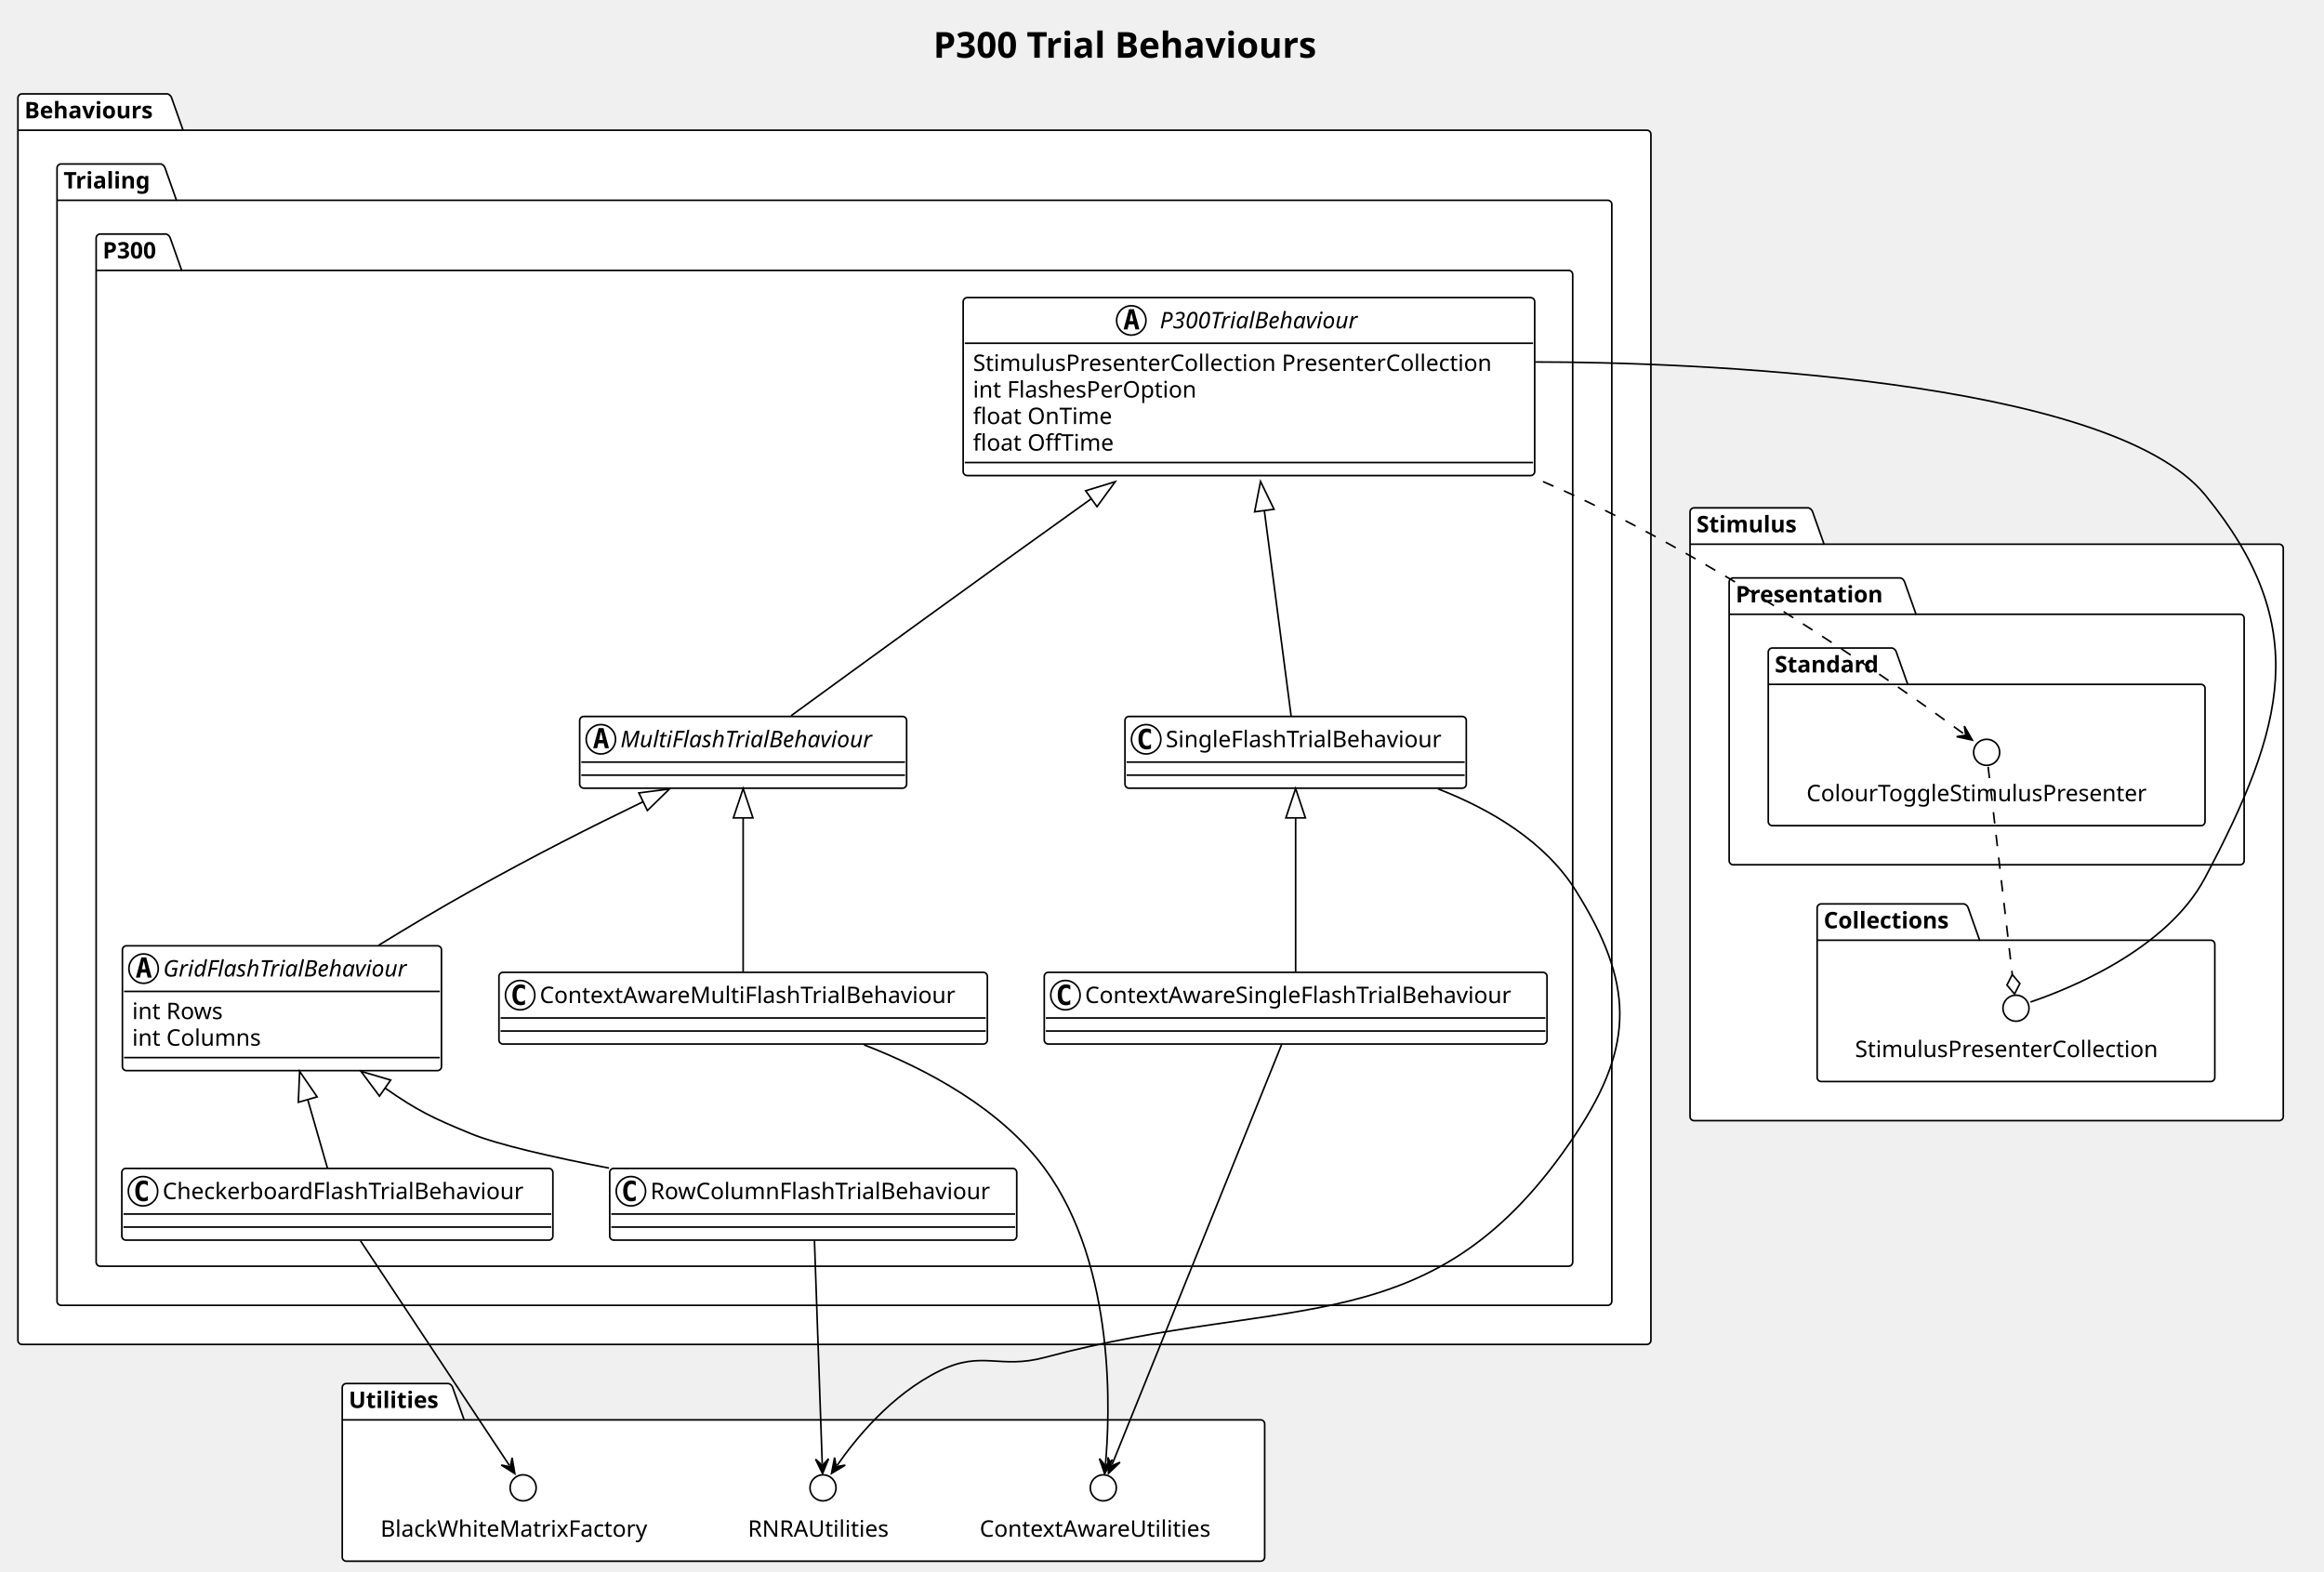
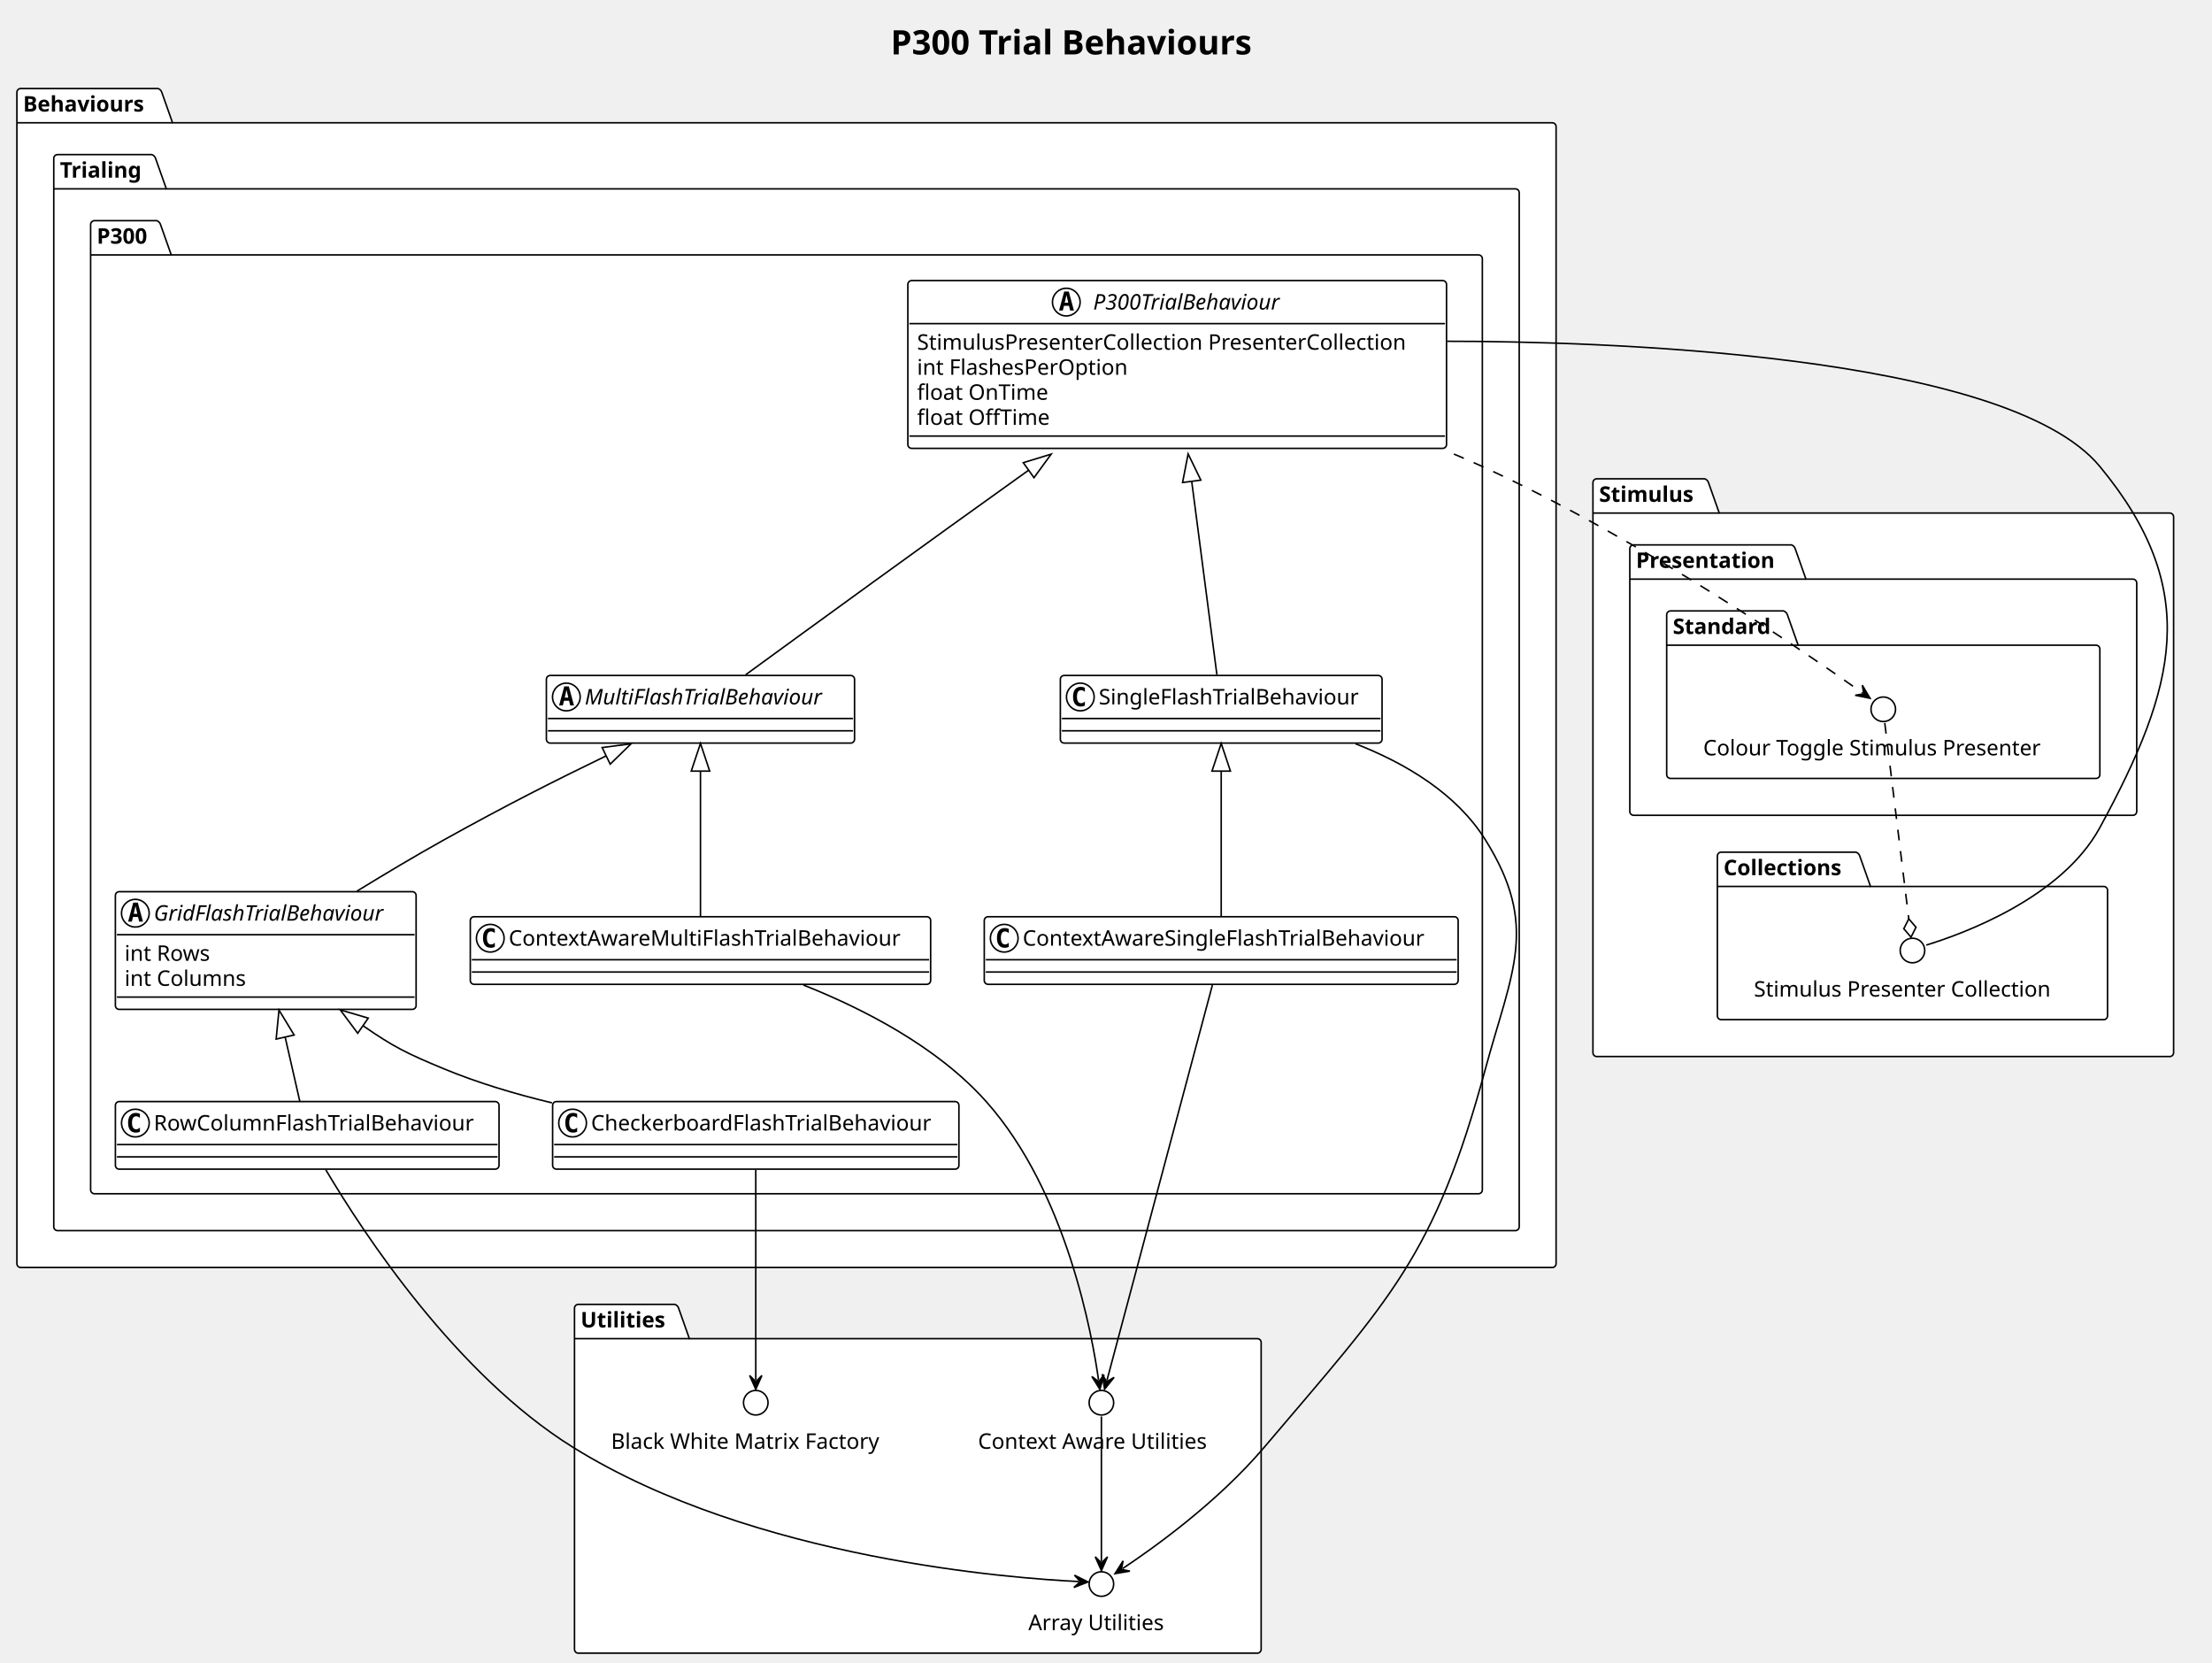
- <svg xmlns="http://www.w3.org/2000/svg" contentStyleType="text/css" data-diagram-type="CLASS" height="964px" preserveAspectRatio="none" style="width:1426px;height:964px;background:#FFFFFF;" version="1.1" viewBox="0 0 1426 964" width="1426px" zoomAndPan="magnify">
+ <svg xmlns="http://www.w3.org/2000/svg" contentStyleType="text/css" data-diagram-type="CLASS" height="1082px" preserveAspectRatio="none" style="width:1440px;height:1082px;background:#FFFFFF;" version="1.1" viewBox="0 0 1440 1082" width="1440px" zoomAndPan="magnify">
  <defs />
  <g>
    <g class="title" data-source-line="2">
-       <text fill="#000000" font-family="Verdana" font-size="22" font-weight="bold" lengthAdjust="spacing" textLength="271.949" x="572.665" y="35.421">P300 Trial Behaviours</text>
+       <text fill="#000000" font-family="Verdana" font-size="22" font-weight="bold" lengthAdjust="spacing" textLength="271.949" x="579.795" y="35.421">P300 Trial Behaviours</text>
    </g>
    <g class="cluster" data-qualified-name="Stimulus" data-source-line="4" id="ent0002">
-       <path d="M1039.5,311.609 L1109.727,311.609 A3.75,3.75 0 0 1 1112.227,314.109 L1119.227,333.906 L1398.5,333.906 A2.5,2.5 0 0 1 1401,336.406 L1401,685.109 A2.5,2.5 0 0 1 1398.5,687.609 L1039.5,687.609 A2.5,2.5 0 0 1 1037,685.109 L1037,314.109 A2.5,2.5 0 0 1 1039.5,311.609" fill="#FFFFFF" style="stroke:#000000;stroke-width:1;" />
+       <path d="M1039.5,311.609 L1109.727,311.609 A3.75,3.75 0 0 1 1112.227,314.109 L1119.227,333.906 L1412.5,333.906 A2.5,2.5 0 0 1 1415,336.406 L1415,685.109 A2.5,2.5 0 0 1 1412.5,687.609 L1039.5,687.609 A2.5,2.5 0 0 1 1037,685.109 L1037,314.109 A2.5,2.5 0 0 1 1039.5,311.609" fill="#FFFFFF" style="stroke:#000000;stroke-width:1;" />
      <line style="stroke:#000000;stroke-width:1;" x1="1037" x2="1119.227" y1="333.906" y2="333.906" />
      <text fill="#000000" font-family="Verdana" font-size="14" font-weight="bold" lengthAdjust="spacing" textLength="69.228" x="1041" y="326.604">Stimulus</text>
    </g>
-     <g class="cluster" data-qualified-name="Stimulus.Presentation" data-source-line="23" id="ent0015">
-       <path d="M1063.5,354.609 L1166.171,354.609 A3.75,3.75 0 0 1 1168.671,357.109 L1175.671,376.906 L1374.5,376.906 A2.5,2.5 0 0 1 1377,379.406 L1377,528.109 A2.5,2.5 0 0 1 1374.5,530.609 L1063.5,530.609 A2.5,2.5 0 0 1 1061,528.109 L1061,357.109 A2.5,2.5 0 0 1 1063.5,354.609" fill="#FFFFFF" style="stroke:#000000;stroke-width:1;" />
+     <g class="cluster" data-qualified-name="Stimulus.Presentation" data-source-line="25" id="ent0016">
+       <path d="M1063.5,354.609 L1166.171,354.609 A3.75,3.75 0 0 1 1168.671,357.109 L1175.671,376.906 L1388.5,376.906 A2.5,2.5 0 0 1 1391,379.406 L1391,528.109 A2.5,2.5 0 0 1 1388.5,530.609 L1063.5,530.609 A2.5,2.5 0 0 1 1061,528.109 L1061,357.109 A2.5,2.5 0 0 1 1063.5,354.609" fill="#FFFFFF" style="stroke:#000000;stroke-width:1;" />
      <line style="stroke:#000000;stroke-width:1;" x1="1061" x2="1175.671" y1="376.906" y2="376.906" />
      <text fill="#000000" font-family="Verdana" font-size="14" font-weight="bold" lengthAdjust="spacing" textLength="101.671" x="1065" y="369.604">Presentation</text>
    </g>
    <g class="cluster" data-qualified-name="Stimulus.Presentation.Standard" data-source-line="5" id="ent0003">
-       <path d="M1087.5,397.609 L1161.084,397.609 A3.75,3.75 0 0 1 1163.584,400.109 L1170.584,419.906 L1350.5,419.906 A2.5,2.5 0 0 1 1353,422.406 L1353,504.109 A2.5,2.5 0 0 1 1350.5,506.609 L1087.5,506.609 A2.5,2.5 0 0 1 1085,504.109 L1085,400.109 A2.5,2.5 0 0 1 1087.5,397.609" fill="#FFFFFF" style="stroke:#000000;stroke-width:1;" />
+       <path d="M1087.5,397.609 L1161.084,397.609 A3.75,3.75 0 0 1 1163.584,400.109 L1170.584,419.906 L1364.5,419.906 A2.5,2.5 0 0 1 1367,422.406 L1367,504.109 A2.5,2.5 0 0 1 1364.5,506.609 L1087.5,506.609 A2.5,2.5 0 0 1 1085,504.109 L1085,400.109 A2.5,2.5 0 0 1 1087.5,397.609" fill="#FFFFFF" style="stroke:#000000;stroke-width:1;" />
      <line style="stroke:#000000;stroke-width:1;" x1="1085" x2="1170.584" y1="419.906" y2="419.906" />
      <text fill="#000000" font-family="Verdana" font-size="14" font-weight="bold" lengthAdjust="spacing" textLength="72.584" x="1089" y="412.604">Standard</text>
    </g>
    <g class="cluster" data-qualified-name="Stimulus.Collections" data-source-line="9" id="ent0005">
-       <path d="M1117.5,554.609 L1205.193,554.609 A3.75,3.75 0 0 1 1207.693,557.109 L1214.693,576.906 L1356.5,576.906 A2.5,2.5 0 0 1 1359,579.406 L1359,661.109 A2.5,2.5 0 0 1 1356.5,663.609 L1117.5,663.609 A2.5,2.5 0 0 1 1115,661.109 L1115,557.109 A2.5,2.5 0 0 1 1117.5,554.609" fill="#FFFFFF" style="stroke:#000000;stroke-width:1;" />
-       <line style="stroke:#000000;stroke-width:1;" x1="1115" x2="1214.693" y1="576.906" y2="576.906" />
-       <text fill="#000000" font-family="Verdana" font-size="14" font-weight="bold" lengthAdjust="spacing" textLength="86.693" x="1119" y="569.605">Collections</text>
+       <path d="M1120.5,554.609 L1208.193,554.609 A3.75,3.75 0 0 1 1210.693,557.109 L1217.693,576.906 L1369.5,576.906 A2.5,2.5 0 0 1 1372,579.406 L1372,661.109 A2.5,2.5 0 0 1 1369.5,663.609 L1120.5,663.609 A2.5,2.5 0 0 1 1118,661.109 L1118,557.109 A2.5,2.5 0 0 1 1120.5,554.609" fill="#FFFFFF" style="stroke:#000000;stroke-width:1;" />
+       <line style="stroke:#000000;stroke-width:1;" x1="1118" x2="1217.693" y1="576.906" y2="576.906" />
+       <text fill="#000000" font-family="Verdana" font-size="14" font-weight="bold" lengthAdjust="spacing" textLength="86.693" x="1122" y="569.605">Collections</text>
    </g>
    <g class="cluster" data-qualified-name="Utilities" data-source-line="16" id="ent0009">
-       <path d="M212.5,848.909 L275.276,848.909 A3.75,3.75 0 0 1 277.776,851.409 L284.776,871.206 L773.5,871.206 A2.5,2.5 0 0 1 776,873.706 L776,955.409 A2.5,2.5 0 0 1 773.5,957.909 L212.5,957.909 A2.5,2.5 0 0 1 210,955.409 L210,851.409 A2.5,2.5 0 0 1 212.5,848.909" fill="#FFFFFF" style="stroke:#000000;stroke-width:1;" />
-       <line style="stroke:#000000;stroke-width:1;" x1="210" x2="284.776" y1="871.206" y2="871.206" />
-       <text fill="#000000" font-family="Verdana" font-size="14" font-weight="bold" lengthAdjust="spacing" textLength="61.776" x="214" y="863.904">Utilities</text>
-     </g>
-     <g class="cluster" data-qualified-name="Behaviours" data-source-line="23" id="ent0016">
+       <path d="M376.5,848.909 L439.276,848.909 A3.75,3.75 0 0 1 441.776,851.409 L448.776,871.206 L818.5,871.206 A2.5,2.5 0 0 1 821,873.706 L821,1073.409 A2.5,2.5 0 0 1 818.5,1075.909 L376.5,1075.909 A2.5,2.5 0 0 1 374,1073.409 L374,851.409 A2.5,2.5 0 0 1 376.5,848.909" fill="#FFFFFF" style="stroke:#000000;stroke-width:1;" />
+       <line style="stroke:#000000;stroke-width:1;" x1="374" x2="448.776" y1="871.206" y2="871.206" />
+       <text fill="#000000" font-family="Verdana" font-size="14" font-weight="bold" lengthAdjust="spacing" textLength="61.776" x="378" y="863.904">Utilities</text>
+     </g>
+     <g class="cluster" data-qualified-name="Behaviours" data-source-line="25" id="ent0017">
      <path d="M13.5,57.609 L102.827,57.609 A3.75,3.75 0 0 1 105.327,60.109 L112.327,79.906 L1010.5,79.906 A2.5,2.5 0 0 1 1013,82.406 L1013,822.409 A2.5,2.5 0 0 1 1010.5,824.909 L13.5,824.909 A2.5,2.5 0 0 1 11,822.409 L11,60.109 A2.5,2.5 0 0 1 13.5,57.609" fill="#FFFFFF" style="stroke:#000000;stroke-width:1;" />
      <line style="stroke:#000000;stroke-width:1;" x1="11" x2="112.327" y1="79.906" y2="79.906" />
      <text fill="#000000" font-family="Verdana" font-size="14" font-weight="bold" lengthAdjust="spacing" textLength="88.327" x="15" y="72.605">Behaviours</text>
    </g>
-     <g class="cluster" data-qualified-name="Behaviours.Trialing" data-source-line="23" id="ent0017">
+     <g class="cluster" data-qualified-name="Behaviours.Trialing" data-source-line="25" id="ent0018">
      <path d="M37.5,100.609 L98.786,100.609 A3.75,3.75 0 0 1 101.286,103.109 L108.286,122.906 L986.5,122.906 A2.5,2.5 0 0 1 989,125.406 L989,798.409 A2.5,2.5 0 0 1 986.5,800.909 L37.5,800.909 A2.5,2.5 0 0 1 35,798.409 L35,103.109 A2.5,2.5 0 0 1 37.5,100.609" fill="#FFFFFF" style="stroke:#000000;stroke-width:1;" />
      <line style="stroke:#000000;stroke-width:1;" x1="35" x2="108.286" y1="122.906" y2="122.906" />
      <text fill="#000000" font-family="Verdana" font-size="14" font-weight="bold" lengthAdjust="spacing" textLength="60.286" x="39" y="115.605">Trialing</text>
    </g>
-     <g class="cluster" data-qualified-name="Behaviours.Trialing.P300" data-source-line="22" id="ent0013">
+     <g class="cluster" data-qualified-name="Behaviours.Trialing.P300" data-source-line="24" id="ent0014">
      <path d="M61.5,143.609 L101.984,143.609 A3.75,3.75 0 0 1 104.484,146.109 L111.484,165.906 L962.5,165.906 A2.5,2.5 0 0 1 965,168.406 L965,774.409 A2.5,2.5 0 0 1 962.5,776.909 L61.5,776.909 A2.5,2.5 0 0 1 59,774.409 L59,146.109 A2.5,2.5 0 0 1 61.5,143.609" fill="#FFFFFF" style="stroke:#000000;stroke-width:1;" />
      <line style="stroke:#000000;stroke-width:1;" x1="59" x2="111.484" y1="165.906" y2="165.906" />
      <text fill="#000000" font-family="Verdana" font-size="14" font-weight="bold" lengthAdjust="spacing" textLength="39.484" x="63" y="158.605">P300</text>
    </g>
-     <g class="entity" data-qualified-name="Stimulus.Presentation.Standard.ColourToggleStimulusPresenter" data-source-line="6" id="ent0004">
-       <ellipse cx="1219" cy="461.609" fill="#FFFFFF" rx="8" ry="8" style="stroke:#000000;stroke-width:1;" />
-       <text fill="#000000" font-family="Verdana" font-size="14" lengthAdjust="spacing" textLength="221.102" x="1108.449" y="491.604">ColourToggleStimulusPresenter</text>
-     </g>
-     <g class="entity" data-qualified-name="Stimulus.Collections.StimulusPresenterCollection" data-source-line="10" id="ent0006">
-       <ellipse cx="1237" cy="618.609" fill="#FFFFFF" rx="8" ry="8" style="stroke:#000000;stroke-width:1;" />
-       <text fill="#000000" font-family="Verdana" font-size="14" lengthAdjust="spacing" textLength="197.531" x="1138.234" y="648.605">StimulusPresenterCollection</text>
-     </g>
-     <g class="entity" data-qualified-name="Utilities.BlackWhiteMatrixFactory" data-source-line="17" id="ent0010">
-       <ellipse cx="321" cy="912.909" fill="#FFFFFF" rx="8" ry="8" style="stroke:#000000;stroke-width:1;" />
-       <text fill="#000000" font-family="Verdana" font-size="14" lengthAdjust="spacing" textLength="175.089" x="233.456" y="942.904">BlackWhiteMatrixFactory</text>
-     </g>
-     <g class="entity" data-qualified-name="Utilities.ContextAwareUtilities" data-source-line="18" id="ent0011">
-       <ellipse cx="677" cy="912.909" fill="#FFFFFF" rx="8" ry="8" style="stroke:#000000;stroke-width:1;" />
-       <text fill="#000000" font-family="Verdana" font-size="14" lengthAdjust="spacing" textLength="151.758" x="601.121" y="942.904">ContextAwareUtilities</text>
-     </g>
-     <g class="entity" data-qualified-name="Utilities.RNRAUtilities" data-source-line="19" id="ent0012">
-       <ellipse cx="505" cy="912.909" fill="#FFFFFF" rx="8" ry="8" style="stroke:#000000;stroke-width:1;" />
-       <text fill="#000000" font-family="Verdana" font-size="14" lengthAdjust="spacing" textLength="92.196" x="458.902" y="942.904">RNRAUtilities</text>
-     </g>
-     <g class="entity" data-qualified-name="Behaviours.Trialing.P300.P300TrialBehaviour" data-source-line="23" id="ent0014">
+     <g class="entity" data-qualified-name="Stimulus.Presentation.Standard.presenter" data-source-line="6" id="ent0004">
+       <ellipse cx="1226" cy="461.609" fill="#FFFFFF" rx="8" ry="8" style="stroke:#000000;stroke-width:1;" />
+       <text fill="#000000" font-family="Verdana" font-size="14" lengthAdjust="spacing" textLength="234.452" x="1108.774" y="491.604">Colour Toggle Stimulus Presenter</text>
+     </g>
+     <g class="entity" data-qualified-name="Stimulus.Collections.collection" data-source-line="10" id="ent0006">
+       <ellipse cx="1245" cy="618.609" fill="#FFFFFF" rx="8" ry="8" style="stroke:#000000;stroke-width:1;" />
+       <text fill="#000000" font-family="Verdana" font-size="14" lengthAdjust="spacing" textLength="206.432" x="1141.784" y="648.605">Stimulus Presenter Collection</text>
+     </g>
+     <g class="entity" data-qualified-name="Utilities.bw_matrix" data-source-line="17" id="ent0010">
+       <ellipse cx="492" cy="912.909" fill="#FFFFFF" rx="8" ry="8" style="stroke:#000000;stroke-width:1;" />
+       <text fill="#000000" font-family="Verdana" font-size="14" lengthAdjust="spacing" textLength="188.44" x="397.78" y="942.904">Black White Matrix Factory</text>
+     </g>
+     <g class="entity" data-qualified-name="Utilities.context" data-source-line="18" id="ent0011">
+       <ellipse cx="717" cy="912.909" fill="#FFFFFF" rx="8" ry="8" style="stroke:#000000;stroke-width:1;" />
+       <text fill="#000000" font-family="Verdana" font-size="14" lengthAdjust="spacing" textLength="160.658" x="636.671" y="942.904">Context Aware Utilities</text>
+     </g>
+     <g class="entity" data-qualified-name="Utilities.arrays" data-source-line="19" id="ent0012">
+       <ellipse cx="717" cy="1030.909" fill="#FFFFFF" rx="8" ry="8" style="stroke:#000000;stroke-width:1;" />
+       <text fill="#000000" font-family="Verdana" font-size="14" lengthAdjust="spacing" textLength="95.095" x="669.453" y="1060.905">Array Utilities</text>
+     </g>
+     <g class="entity" data-qualified-name="Behaviours.Trialing.P300.P300TrialBehaviour" data-source-line="25" id="ent0015">
      <rect fill="#FFFFFF" height="109.188" rx="2.5" ry="2.5" style="stroke:#000000;stroke-width:1;" width="350.68" x="591" y="182.609" />
      <ellipse cx="694.155" cy="196.609" fill="#FFFFFF" rx="9" ry="9" style="stroke:#000000;stroke-width:1;" />
      <path d="M694.265,191.953 L693.108,197.031 L695.437,197.031 L694.265,191.953 Z M692.78,189.719 L695.765,189.719 L699.124,202.109 L696.671,202.109 L695.905,199.047 L692.624,199.047 L691.874,202.109 L689.437,202.109 L692.78,189.719 Z " fill="#000000" />
      <text fill="#000000" font-family="Verdana" font-size="14" font-style="italic" lengthAdjust="spacing" textLength="136.869" x="711.655" y="201.456">P300TrialBehaviour</text>
      <line style="stroke:#000000;stroke-width:1;" x1="592" x2="940.68" y1="210.609" y2="210.609" />
      <text fill="#000000" font-family="Verdana" font-size="14" lengthAdjust="spacing" textLength="338.68" x="597" y="227.605">StimulusPresenterCollection PresenterCollection</text>
      <text fill="#000000" font-family="Verdana" font-size="14" lengthAdjust="spacing" textLength="144.833" x="597" y="243.901">int FlashesPerOption</text>
      <text fill="#000000" font-family="Verdana" font-size="14" lengthAdjust="spacing" textLength="90.487" x="597" y="260.198">float OnTime</text>
      <text fill="#000000" font-family="Verdana" font-size="14" lengthAdjust="spacing" textLength="91.472" x="597" y="276.495">float OffTime</text>
      <line style="stroke:#000000;stroke-width:1;" x1="592" x2="940.68" y1="283.797" y2="283.797" />
    </g>
-     <g class="entity" data-qualified-name="Behaviours.Trialing.P300.SingleFlashTrialBehaviour" data-source-line="32" id="ent0020">
+     <g class="entity" data-qualified-name="Behaviours.Trialing.P300.SingleFlashTrialBehaviour" data-source-line="34" id="ent0021">
      <rect fill="#FFFFFF" height="44" rx="2.5" ry="2.5" style="stroke:#000000;stroke-width:1;" width="209.433" x="690.28" y="439.609" />
      <ellipse cx="703.28" cy="453.609" fill="#FFFFFF" rx="9" ry="9" style="stroke:#000000;stroke-width:1;" />
      <path d="M706.249,459.25 Q705.671,459.547 705.03,459.688 Q704.389,459.844 703.686,459.844 Q701.186,459.844 699.858,458.203 Q698.546,456.547 698.546,453.422 Q698.546,450.297 699.858,448.641 Q701.186,446.984 703.686,446.984 Q704.389,446.984 705.03,447.141 Q705.686,447.297 706.249,447.594 L706.249,450.312 Q705.624,449.734 705.03,449.469 Q704.436,449.188 703.811,449.188 Q702.467,449.188 701.78,450.266 Q701.092,451.328 701.092,453.422 Q701.092,455.516 701.78,456.594 Q702.467,457.656 703.811,457.656 Q704.436,457.656 705.03,457.391 Q705.624,457.109 706.249,456.531 L706.249,459.25 Z " fill="#000000" />
      <text fill="#000000" font-family="Verdana" font-size="14" lengthAdjust="spacing" textLength="181.433" x="715.28" y="458.456">SingleFlashTrialBehaviour</text>
      <line style="stroke:#000000;stroke-width:1;" x1="691.28" x2="898.713" y1="467.609" y2="467.609" />
      <line style="stroke:#000000;stroke-width:1;" x1="691.28" x2="898.713" y1="475.609" y2="475.609" />
    </g>
-     <g class="entity" data-qualified-name="Behaviours.Trialing.P300.ContextAwareSingleFlashTrialBehaviour" data-source-line="34" id="ent0023">
+     <g class="entity" data-qualified-name="Behaviours.Trialing.P300.ContextAwareSingleFlashTrialBehaviour" data-source-line="36" id="ent0024">
      <rect fill="#FFFFFF" height="44" rx="2.5" ry="2.5" style="stroke:#000000;stroke-width:1;" width="308.499" x="640.75" y="596.609" />
      <ellipse cx="653.75" cy="610.609" fill="#FFFFFF" rx="9" ry="9" style="stroke:#000000;stroke-width:1;" />
      <path d="M656.719,616.25 Q656.141,616.547 655.5,616.688 Q654.859,616.844 654.156,616.844 Q651.656,616.844 650.328,615.203 Q649.016,613.547 649.016,610.422 Q649.016,607.297 650.328,605.641 Q651.656,603.984 654.156,603.984 Q654.859,603.984 655.5,604.141 Q656.156,604.297 656.719,604.594 L656.719,607.312 Q656.094,606.734 655.5,606.469 Q654.906,606.188 654.281,606.188 Q652.938,606.188 652.25,607.266 Q651.562,608.328 651.562,610.422 Q651.562,612.516 652.25,613.594 Q652.938,614.656 654.281,614.656 Q654.906,614.656 655.5,614.391 Q656.094,614.109 656.719,613.531 L656.719,616.25 Z " fill="#000000" />
      <text fill="#000000" font-family="Verdana" font-size="14" lengthAdjust="spacing" textLength="280.499" x="665.75" y="615.456">ContextAwareSingleFlashTrialBehaviour</text>
      <line style="stroke:#000000;stroke-width:1;" x1="641.75" x2="948.249" y1="624.609" y2="624.609" />
      <line style="stroke:#000000;stroke-width:1;" x1="641.75" x2="948.249" y1="632.609" y2="632.609" />
    </g>
-     <g class="entity" data-qualified-name="Behaviours.Trialing.P300.MultiFlashTrialBehaviour" data-source-line="37" id="ent0026">
+     <g class="entity" data-qualified-name="Behaviours.Trialing.P300.MultiFlashTrialBehaviour" data-source-line="39" id="ent0027">
      <rect fill="#FFFFFF" height="44" rx="2.5" ry="2.5" style="stroke:#000000;stroke-width:1;" width="200.614" x="355.69" y="439.609" />
      <ellipse cx="368.69" cy="453.609" fill="#FFFFFF" rx="9" ry="9" style="stroke:#000000;stroke-width:1;" />
      <path d="M368.799,448.953 L367.643,454.031 L369.971,454.031 L368.799,448.953 Z M367.315,446.719 L370.299,446.719 L373.659,459.109 L371.206,459.109 L370.44,456.047 L367.159,456.047 L366.409,459.109 L363.971,459.109 L367.315,446.719 Z " fill="#000000" />
      <text fill="#000000" font-family="Verdana" font-size="14" font-style="italic" lengthAdjust="spacing" textLength="172.614" x="380.69" y="458.456">MultiFlashTrialBehaviour</text>
      <line style="stroke:#000000;stroke-width:1;" x1="356.69" x2="555.304" y1="467.609" y2="467.609" />
      <line style="stroke:#000000;stroke-width:1;" x1="356.69" x2="555.304" y1="475.609" y2="475.609" />
    </g>
-     <g class="entity" data-qualified-name="Behaviours.Trialing.P300.ContextAwareMultiFlashTrialBehaviour" data-source-line="38" id="ent0028">
+     <g class="entity" data-qualified-name="Behaviours.Trialing.P300.ContextAwareMultiFlashTrialBehaviour" data-source-line="40" id="ent0029">
      <rect fill="#FFFFFF" height="44" rx="2.5" ry="2.5" style="stroke:#000000;stroke-width:1;" width="299.681" x="306.16" y="596.609" />
      <ellipse cx="319.16" cy="610.609" fill="#FFFFFF" rx="9" ry="9" style="stroke:#000000;stroke-width:1;" />
      <path d="M322.129,616.25 Q321.551,616.547 320.91,616.688 Q320.269,616.844 319.566,616.844 Q317.066,616.844 315.738,615.203 Q314.426,613.547 314.426,610.422 Q314.426,607.297 315.738,605.641 Q317.066,603.984 319.566,603.984 Q320.269,603.984 320.91,604.141 Q321.566,604.297 322.129,604.594 L322.129,607.312 Q321.504,606.734 320.91,606.469 Q320.316,606.188 319.691,606.188 Q318.348,606.188 317.66,607.266 Q316.973,608.328 316.973,610.422 Q316.973,612.516 317.66,613.594 Q318.348,614.656 319.691,614.656 Q320.316,614.656 320.91,614.391 Q321.504,614.109 322.129,613.531 L322.129,616.25 Z " fill="#000000" />
      <text fill="#000000" font-family="Verdana" font-size="14" lengthAdjust="spacing" textLength="271.681" x="331.16" y="615.456">ContextAwareMultiFlashTrialBehaviour</text>
      <line style="stroke:#000000;stroke-width:1;" x1="307.16" x2="604.841" y1="624.609" y2="624.609" />
      <line style="stroke:#000000;stroke-width:1;" x1="307.16" x2="604.841" y1="632.609" y2="632.609" />
    </g>
-     <g class="entity" data-qualified-name="Behaviours.Trialing.P300.GridFlashTrialBehaviour" data-source-line="41" id="ent0031">
+     <g class="entity" data-qualified-name="Behaviours.Trialing.P300.GridFlashTrialBehaviour" data-source-line="43" id="ent0032">
      <rect fill="#FFFFFF" height="76.594" rx="2.5" ry="2.5" style="stroke:#000000;stroke-width:1;" width="195.774" x="75.11" y="580.319" />
      <ellipse cx="88.11" cy="594.319" fill="#FFFFFF" rx="9" ry="9" style="stroke:#000000;stroke-width:1;" />
      <path d="M88.219,589.663 L87.063,594.741 L89.391,594.741 L88.219,589.663 Z M86.735,587.429 L89.719,587.429 L93.079,599.819 L90.626,599.819 L89.86,596.757 L86.579,596.757 L85.829,599.819 L83.391,599.819 L86.735,587.429 Z " fill="#000000" />
      <text fill="#000000" font-family="Verdana" font-size="14" font-style="italic" lengthAdjust="spacing" textLength="167.774" x="100.11" y="599.166">GridFlashTrialBehaviour</text>
      <line style="stroke:#000000;stroke-width:1;" x1="76.11" x2="269.884" y1="608.319" y2="608.319" />
      <text fill="#000000" font-family="Verdana" font-size="14" lengthAdjust="spacing" textLength="59.739" x="81.11" y="625.314">int Rows</text>
      <text fill="#000000" font-family="Verdana" font-size="14" lengthAdjust="spacing" textLength="83.61" x="81.11" y="641.611">int Columns</text>
      <line style="stroke:#000000;stroke-width:1;" x1="76.11" x2="269.884" y1="648.913" y2="648.913" />
    </g>
-     <g class="entity" data-qualified-name="Behaviours.Trialing.P300.RowColumnFlashTrialBehaviour" data-source-line="45" id="ent0033">
-       <rect fill="#FFFFFF" height="44" rx="2.5" ry="2.5" style="stroke:#000000;stroke-width:1;" width="249.751" x="374.12" y="716.909" />
-       <ellipse cx="387.12" cy="730.909" fill="#FFFFFF" rx="9" ry="9" style="stroke:#000000;stroke-width:1;" />
-       <path d="M390.089,736.55 Q389.511,736.847 388.87,736.987 Q388.229,737.144 387.526,737.144 Q385.026,737.144 383.698,735.503 Q382.386,733.847 382.386,730.722 Q382.386,727.597 383.698,725.941 Q385.026,724.284 387.526,724.284 Q388.229,724.284 388.87,724.441 Q389.526,724.597 390.089,724.894 L390.089,727.612 Q389.464,727.034 388.87,726.769 Q388.276,726.487 387.651,726.487 Q386.308,726.487 385.62,727.566 Q384.933,728.628 384.933,730.722 Q384.933,732.816 385.62,733.894 Q386.308,734.956 387.651,734.956 Q388.276,734.956 388.87,734.691 Q389.464,734.409 390.089,733.831 L390.089,736.55 Z " fill="#000000" />
-       <text fill="#000000" font-family="Verdana" font-size="14" lengthAdjust="spacing" textLength="221.751" x="399.12" y="735.756">RowColumnFlashTrialBehaviour</text>
-       <line style="stroke:#000000;stroke-width:1;" x1="375.12" x2="622.871" y1="744.909" y2="744.909" />
-       <line style="stroke:#000000;stroke-width:1;" x1="375.12" x2="622.871" y1="752.909" y2="752.909" />
-     </g>
-     <g class="entity" data-qualified-name="Behaviours.Trialing.P300.CheckerboardFlashTrialBehaviour" data-source-line="47" id="ent0036">
-       <rect fill="#FFFFFF" height="44" rx="2.5" ry="2.5" style="stroke:#000000;stroke-width:1;" width="264.503" x="74.75" y="716.909" />
-       <ellipse cx="87.75" cy="730.909" fill="#FFFFFF" rx="9" ry="9" style="stroke:#000000;stroke-width:1;" />
-       <path d="M90.719,736.55 Q90.141,736.847 89.5,736.987 Q88.859,737.144 88.156,737.144 Q85.656,737.144 84.328,735.503 Q83.016,733.847 83.016,730.722 Q83.016,727.597 84.328,725.941 Q85.656,724.284 88.156,724.284 Q88.859,724.284 89.5,724.441 Q90.156,724.597 90.719,724.894 L90.719,727.612 Q90.094,727.034 89.5,726.769 Q88.906,726.487 88.281,726.487 Q86.938,726.487 86.25,727.566 Q85.562,728.628 85.562,730.722 Q85.562,732.816 86.25,733.894 Q86.938,734.956 88.281,734.956 Q88.906,734.956 89.5,734.691 Q90.094,734.409 90.719,733.831 L90.719,736.55 Z " fill="#000000" />
-       <text fill="#000000" font-family="Verdana" font-size="14" lengthAdjust="spacing" textLength="236.503" x="99.75" y="735.756">CheckerboardFlashTrialBehaviour</text>
-       <line style="stroke:#000000;stroke-width:1;" x1="75.75" x2="338.253" y1="744.909" y2="744.909" />
-       <line style="stroke:#000000;stroke-width:1;" x1="75.75" x2="338.253" y1="752.909" y2="752.909" />
+     <g class="entity" data-qualified-name="Behaviours.Trialing.P300.RowColumnFlashTrialBehaviour" data-source-line="47" id="ent0034">
+       <rect fill="#FFFFFF" height="44" rx="2.5" ry="2.5" style="stroke:#000000;stroke-width:1;" width="249.751" x="75.12" y="716.909" />
+       <ellipse cx="88.12" cy="730.909" fill="#FFFFFF" rx="9" ry="9" style="stroke:#000000;stroke-width:1;" />
+       <path d="M91.089,736.55 Q90.511,736.847 89.87,736.987 Q89.229,737.144 88.526,737.144 Q86.026,737.144 84.698,735.503 Q83.386,733.847 83.386,730.722 Q83.386,727.597 84.698,725.941 Q86.026,724.284 88.526,724.284 Q89.229,724.284 89.87,724.441 Q90.526,724.597 91.089,724.894 L91.089,727.612 Q90.464,727.034 89.87,726.769 Q89.276,726.487 88.651,726.487 Q87.308,726.487 86.62,727.566 Q85.933,728.628 85.933,730.722 Q85.933,732.816 86.62,733.894 Q87.308,734.956 88.651,734.956 Q89.276,734.956 89.87,734.691 Q90.464,734.409 91.089,733.831 L91.089,736.55 Z " fill="#000000" />
+       <text fill="#000000" font-family="Verdana" font-size="14" lengthAdjust="spacing" textLength="221.751" x="100.12" y="735.756">RowColumnFlashTrialBehaviour</text>
+       <line style="stroke:#000000;stroke-width:1;" x1="76.12" x2="323.871" y1="744.909" y2="744.909" />
+       <line style="stroke:#000000;stroke-width:1;" x1="76.12" x2="323.871" y1="752.909" y2="752.909" />
+     </g>
+     <g class="entity" data-qualified-name="Behaviours.Trialing.P300.CheckerboardFlashTrialBehaviour" data-source-line="49" id="ent0037">
+       <rect fill="#FFFFFF" height="44" rx="2.5" ry="2.5" style="stroke:#000000;stroke-width:1;" width="264.503" x="359.75" y="716.909" />
+       <ellipse cx="372.75" cy="730.909" fill="#FFFFFF" rx="9" ry="9" style="stroke:#000000;stroke-width:1;" />
+       <path d="M375.719,736.55 Q375.141,736.847 374.5,736.987 Q373.859,737.144 373.156,737.144 Q370.656,737.144 369.328,735.503 Q368.016,733.847 368.016,730.722 Q368.016,727.597 369.328,725.941 Q370.656,724.284 373.156,724.284 Q373.859,724.284 374.5,724.441 Q375.156,724.597 375.719,724.894 L375.719,727.612 Q375.094,727.034 374.5,726.769 Q373.906,726.487 373.281,726.487 Q371.938,726.487 371.25,727.566 Q370.562,728.628 370.562,730.722 Q370.562,732.816 371.25,733.894 Q371.938,734.956 373.281,734.956 Q373.906,734.956 374.5,734.691 Q375.094,734.409 375.719,733.831 L375.719,736.55 Z " fill="#000000" />
+       <text fill="#000000" font-family="Verdana" font-size="14" lengthAdjust="spacing" textLength="236.503" x="384.75" y="735.756">CheckerboardFlashTrialBehaviour</text>
+       <line style="stroke:#000000;stroke-width:1;" x1="360.75" x2="623.253" y1="744.909" y2="744.909" />
+       <line style="stroke:#000000;stroke-width:1;" x1="360.75" x2="623.253" y1="752.909" y2="752.909" />
    </g>
    <g class="link" data-entity-1="ent0004" data-entity-2="ent0006" data-link-type="aggregation" data-source-line="13" id="lnk8">
-       <path codeLine="13" d="M1219.92,470.509 C1223.01,497.159 1231.666,571.639 1234.726,597.99" fill="none" id="ColourToggleStimulusPresenter-to-StimulusPresenterCollection" style="stroke:#000000;stroke-width:1;stroke-dasharray:7,7;" />
-       <polygon fill="none" points="1236.11,609.909,1239.391,603.488,1234.726,597.99,1231.445,604.411,1236.11,609.909" style="stroke:#000000;stroke-width:1;" />
-     </g>
-     <g class="link" data-entity-1="ent0014" data-entity-2="ent0006" data-link-type="association" data-source-line="29" id="lnk18">
-       <path codeLine="29" d="M942,222.109 C1035.11,222.109 1293.91,231.649 1353,303.609 C1419.28,384.329 1401.83,446.279 1353,538.609 C1329.53,582.979 1268.72,607.099 1245.86,614.829" fill="none" id="P300TrialBehaviour-StimulusPresenterCollection" style="stroke:#000000;stroke-width:1;" />
-     </g>
-     <g class="link" data-entity-1="ent0014" data-entity-2="ent0004" data-link-type="dependency" data-source-line="30" id="lnk19">
-       <path codeLine="30" d="M946.8,295.519 C952.98,298.149 959.06,300.849 965,303.609 C1066.98,351.099 1173.743,427.34 1205.373,450.55" fill="none" id="P300TrialBehaviour-to-ColourToggleStimulusPresenter" style="stroke:#000000;stroke-width:1;stroke-dasharray:7,7;" />
-       <polygon fill="#000000" points="1210.21,454.099,1205.32,445.55,1206.179,451.141,1200.588,452,1210.21,454.099" style="stroke:#000000;stroke-width:1;" />
-     </g>
-     <g class="link" data-entity-1="ent0014" data-entity-2="ent0020" data-link-type="extension" data-source-line="32" id="lnk21">
+       <path codeLine="13" d="M1226.97,470.509 C1230.24,497.159 1239.37,571.649 1242.6,597.999" fill="none" id="presenter-to-collection" style="stroke:#000000;stroke-width:1;stroke-dasharray:7,7;" />
+       <polygon fill="none" points="1244.06,609.909,1247.3,603.467,1242.6,597.999,1239.36,604.441,1244.06,609.909" style="stroke:#000000;stroke-width:1;" />
+     </g>
+     <g class="link" data-entity-1="ent0011" data-entity-2="ent0012" data-link-type="dependency" data-source-line="21" id="lnk13">
+       <path codeLine="21" d="M717,921.879 C717,943.179 717,995.179 717,1016.189" fill="none" id="context-to-arrays" style="stroke:#000000;stroke-width:1;" />
+       <polygon fill="#000000" points="717,1022.189,721,1013.189,717,1017.189,713,1013.189,717,1022.189" style="stroke:#000000;stroke-width:1;" />
+     </g>
+     <g class="link" data-entity-1="ent0015" data-entity-2="ent0006" data-link-type="association" data-source-line="31" id="lnk19">
+       <path codeLine="31" d="M942,222.109 C1038.17,222.109 1305.74,229.489 1367,303.609 C1433.54,384.119 1416.9,446.859 1367,538.609 C1342.05,584.499 1277.68,607.829 1253.96,615.079" fill="none" id="P300TrialBehaviour-collection" style="stroke:#000000;stroke-width:1;" />
+     </g>
+     <g class="link" data-entity-1="ent0015" data-entity-2="ent0004" data-link-type="dependency" data-source-line="32" id="lnk20">
+       <path codeLine="32" d="M946.5,295.509 C952.78,298.139 958.97,300.849 965,303.609 C1069.79,351.639 1180.488,428.246 1212.488,450.966" fill="none" id="P300TrialBehaviour-to-presenter" style="stroke:#000000;stroke-width:1;stroke-dasharray:7,7;" />
+       <polygon fill="#000000" points="1217.38,454.439,1212.357,445.967,1213.303,451.545,1207.726,452.491,1217.38,454.439" style="stroke:#000000;stroke-width:1;" />
+     </g>
+     <g class="link" data-entity-1="ent0015" data-entity-2="ent0021" data-link-type="extension" data-source-line="34" id="lnk22">
      <path d="M775.794,313.259 C781.914,360.259 787.93,406.359 792.21,439.199" fill="none" id="P300TrialBehaviour-backto-SingleFlashTrialBehaviour" style="stroke:#000000;stroke-width:1;" />
      <polygon fill="none" points="773.47,295.409,769.844,314.033,781.744,312.484,773.47,295.409" style="stroke:#000000;stroke-width:1;" />
    </g>
-     <g class="link" data-entity-1="ent0020" data-entity-2="ent0012" data-link-type="dependency" data-source-line="33" id="lnk22">
-       <path codeLine="33" d="M882.38,484.029 C914.72,496.649 948.08,516.309 967,546.609 C1002.08,602.779 1003.63,640.439 967,695.609 C880.04,826.589 792.87,792.269 641,832.909 C613.31,840.319 602.79,828.409 577,840.909 C546.35,855.769 524.242,883.958 513.662,899.128" fill="none" id="SingleFlashTrialBehaviour-to-RNRAUtilities" style="stroke:#000000;stroke-width:1;" />
-       <polygon fill="#000000" points="510.23,904.049,518.659,898.956,513.09,899.948,512.097,894.379,510.23,904.049" style="stroke:#000000;stroke-width:1;" />
-     </g>
-     <g class="link" data-entity-1="ent0020" data-entity-2="ent0023" data-link-type="extension" data-source-line="34" id="lnk24">
+     <g class="link" data-entity-1="ent0021" data-entity-2="ent0012" data-link-type="dependency" data-source-line="35" id="lnk23">
+       <path codeLine="35" d="M882.38,484.029 C914.72,496.649 948.08,516.309 967,546.609 C1002.08,602.779 984.31,631.689 967,695.609 C933.85,817.999 905.03,845.209 823,941.909 C792.21,978.209 750.234,1007.924 730.844,1020.834" fill="none" id="SingleFlashTrialBehaviour-to-arrays" style="stroke:#000000;stroke-width:1;" />
+       <polygon fill="#000000" points="725.85,1024.159,735.558,1022.501,730.012,1021.388,731.125,1015.842,725.85,1024.159" style="stroke:#000000;stroke-width:1;" />
+     </g>
+     <g class="link" data-entity-1="ent0021" data-entity-2="ent0024" data-link-type="extension" data-source-line="36" id="lnk25">
      <path d="M795,501.839 C795,531.359 795,566.499 795,596.149" fill="none" id="SingleFlashTrialBehaviour-backto-ContextAwareSingleFlashTrialBehaviour" style="stroke:#000000;stroke-width:1;" />
      <polygon fill="none" points="795,483.839,789,501.839,801,501.839,795,483.839" style="stroke:#000000;stroke-width:1;" />
    </g>
-     <g class="link" data-entity-1="ent0023" data-entity-2="ent0011" data-link-type="dependency" data-source-line="35" id="lnk25">
-       <path codeLine="35" d="M786.32,641.109 C762.27,700.699 697.726,860.566 682.406,898.516" fill="none" id="ContextAwareSingleFlashTrialBehaviour-to-ContextAwareUtilities" style="stroke:#000000;stroke-width:1;" />
-       <polygon fill="#000000" points="680.16,904.079,687.238,897.231,682.032,899.443,679.82,894.236,680.16,904.079" style="stroke:#000000;stroke-width:1;" />
-     </g>
-     <g class="link" data-entity-1="ent0014" data-entity-2="ent0026" data-link-type="extension" data-source-line="37" id="lnk27">
+     <g class="link" data-entity-1="ent0024" data-entity-2="ent0011" data-link-type="dependency" data-source-line="37" id="lnk26">
+       <path codeLine="37" d="M789.26,641.109 C773.36,700.699 730.767,860.332 720.637,898.282" fill="none" id="ContextAwareSingleFlashTrialBehaviour-to-context" style="stroke:#000000;stroke-width:1;" />
+       <polygon fill="#000000" points="719.09,904.079,725.276,896.415,720.38,899.249,717.546,894.352,719.09,904.079" style="stroke:#000000;stroke-width:1;" />
+     </g>
+     <g class="link" data-entity-1="ent0015" data-entity-2="ent0027" data-link-type="extension" data-source-line="39" id="lnk28">
      <path d="M669.637,306 C602.267,354.09 527.04,408.819 485.4,439.159" fill="none" id="P300TrialBehaviour-backto-MultiFlashTrialBehaviour" style="stroke:#000000;stroke-width:1;" />
      <polygon fill="none" points="684.3,295.559,666.157,301.112,673.117,310.887,684.3,295.559" style="stroke:#000000;stroke-width:1;" />
    </g>
-     <g class="link" data-entity-1="ent0026" data-entity-2="ent0028" data-link-type="extension" data-source-line="38" id="lnk29">
+     <g class="link" data-entity-1="ent0027" data-entity-2="ent0029" data-link-type="extension" data-source-line="40" id="lnk30">
      <path d="M456,501.839 C456,531.359 456,566.499 456,596.149" fill="none" id="MultiFlashTrialBehaviour-backto-ContextAwareMultiFlashTrialBehaviour" style="stroke:#000000;stroke-width:1;" />
      <polygon fill="none" points="456,483.839,450,501.839,462,501.839,456,483.839" style="stroke:#000000;stroke-width:1;" />
    </g>
-     <g class="link" data-entity-1="ent0028" data-entity-2="ent0011" data-link-type="dependency" data-source-line="39" id="lnk30">
-       <path codeLine="39" d="M530.16,641.089 C569.01,656.129 614,680.229 641,716.909 C685.49,777.349 680.845,870.283 678.335,898.313" fill="none" id="ContextAwareMultiFlashTrialBehaviour-to-ContextAwareUtilities" style="stroke:#000000;stroke-width:1;" />
-       <polygon fill="#000000" points="677.8,904.289,682.587,895.682,678.246,899.309,674.619,894.968,677.8,904.289" style="stroke:#000000;stroke-width:1;" />
-     </g>
-     <g class="link" data-entity-1="ent0026" data-entity-2="ent0031" data-link-type="extension" data-source-line="42" id="lnk32">
+     <g class="link" data-entity-1="ent0029" data-entity-2="ent0011" data-link-type="dependency" data-source-line="41" id="lnk31">
+       <path codeLine="41" d="M523.01,641.059 C562.27,656.629 610.23,681.269 642,716.909 C694.61,775.939 711.172,869.898 715.172,898.258" fill="none" id="ContextAwareMultiFlashTrialBehaviour-to-context" style="stroke:#000000;stroke-width:1;" />
+       <polygon fill="#000000" points="716.01,904.199,718.714,894.729,715.312,899.248,710.792,895.846,716.01,904.199" style="stroke:#000000;stroke-width:1;" />
+     </g>
+     <g class="link" data-entity-1="ent0027" data-entity-2="ent0032" data-link-type="extension" data-source-line="44" id="lnk33">
      <path d="M394.618,491.92 C360.707,508.33 329.56,524.049 289,546.609 C270.33,556.999 250.36,568.919 232.35,579.979" fill="none" id="MultiFlashTrialBehaviour-backto-GridFlashTrialBehaviour" style="stroke:#000000;stroke-width:1;" />
      <polygon fill="none" points="410.82,484.079,392.004,486.519,397.231,497.321,410.82,484.079" style="stroke:#000000;stroke-width:1;" />
    </g>
-     <g class="link" data-entity-1="ent0031" data-entity-2="ent0033" data-link-type="extension" data-source-line="45" id="lnk34">
-       <path d="M236.262,667.624 C256.212,681.514 265.39,685.929 289,695.609 C305.34,702.319 338.48,709.869 373.69,716.719" fill="none" id="GridFlashTrialBehaviour-backto-RowColumnFlashTrialBehaviour" style="stroke:#000000;stroke-width:1;" />
-       <polygon fill="none" points="221.49,657.339,232.834,672.548,239.691,662.7,221.49,657.339" style="stroke:#000000;stroke-width:1;" />
-     </g>
-     <g class="link" data-entity-1="ent0033" data-entity-2="ent0012" data-link-type="dependency" data-source-line="46" id="lnk35">
-       <path codeLine="46" d="M499.75,761.349 C501.09,799.889 503.651,873.213 504.521,898.193" fill="none" id="RowColumnFlashTrialBehaviour-to-RNRAUtilities" style="stroke:#000000;stroke-width:1;" />
-       <polygon fill="#000000" points="504.73,904.189,508.414,895.056,504.556,899.192,500.419,895.334,504.73,904.189" style="stroke:#000000;stroke-width:1;" />
-     </g>
-     <g class="link" data-entity-1="ent0031" data-entity-2="ent0036" data-link-type="extension" data-source-line="47" id="lnk37">
-       <path d="M188.825,674.668 C194.465,694.278 196.17,700.209 200.9,716.669" fill="none" id="GridFlashTrialBehaviour-backto-CheckerboardFlashTrialBehaviour" style="stroke:#000000;stroke-width:1;" />
-       <polygon fill="none" points="183.85,657.369,183.059,676.327,194.591,673.01,183.85,657.369" style="stroke:#000000;stroke-width:1;" />
-     </g>
-     <g class="link" data-entity-1="ent0036" data-entity-2="ent0010" data-link-type="dependency" data-source-line="48" id="lnk38">
-       <path codeLine="48" d="M221.21,761.349 C246.75,799.889 296.003,874.209 312.573,899.189" fill="none" id="CheckerboardFlashTrialBehaviour-to-BlackWhiteMatrixFactory" style="stroke:#000000;stroke-width:1;" />
-       <polygon fill="#000000" points="315.89,904.189,314.248,894.478,313.126,900.023,307.582,898.9,315.89,904.189" style="stroke:#000000;stroke-width:1;" />
+     <g class="link" data-entity-1="ent0032" data-entity-2="ent0034" data-link-type="extension" data-source-line="47" id="lnk35">
+       <path d="M185.62,674.919 C190.09,694.529 191.4,700.209 195.15,716.669" fill="none" id="GridFlashTrialBehaviour-backto-RowColumnFlashTrialBehaviour" style="stroke:#000000;stroke-width:1;" />
+       <polygon fill="none" points="181.62,657.369,179.77,676.253,191.47,673.586,181.62,657.369" style="stroke:#000000;stroke-width:1;" />
+     </g>
+     <g class="link" data-entity-1="ent0034" data-entity-2="ent0012" data-link-type="dependency" data-source-line="48" id="lnk36">
+       <path codeLine="48" d="M212.14,761.389 C236.81,802.989 296.94,894.589 373,941.909 C490.77,1015.179 661.257,1027.346 702.277,1029.286" fill="none" id="RowColumnFlashTrialBehaviour-to-arrays" style="stroke:#000000;stroke-width:1;" />
+       <polygon fill="#000000" points="708.27,1029.569,699.469,1025.149,703.276,1029.333,699.091,1033.14,708.27,1029.569" style="stroke:#000000;stroke-width:1;" />
+     </g>
+     <g class="link" data-entity-1="ent0032" data-entity-2="ent0037" data-link-type="extension" data-source-line="49" id="lnk38">
+       <path d="M236.295,667.531 C256.255,681.421 265.42,685.849 289,695.609 C311.12,704.769 335.44,712.029 359.34,717.749" fill="none" id="GridFlashTrialBehaviour-backto-CheckerboardFlashTrialBehaviour" style="stroke:#000000;stroke-width:1;" />
+       <polygon fill="none" points="221.52,657.249,232.868,672.456,239.722,662.606,221.52,657.249" style="stroke:#000000;stroke-width:1;" />
+     </g>
+     <g class="link" data-entity-1="ent0037" data-entity-2="ent0010" data-link-type="dependency" data-source-line="50" id="lnk39">
+       <path codeLine="50" d="M492,761.349 C492,799.889 492,873.209 492,898.189" fill="none" id="CheckerboardFlashTrialBehaviour-to-bw_matrix" style="stroke:#000000;stroke-width:1;" />
+       <polygon fill="#000000" points="492,904.189,496,895.189,492,899.189,488,895.189,492,904.189" style="stroke:#000000;stroke-width:1;" />
    </g>
  </g>
</svg>
